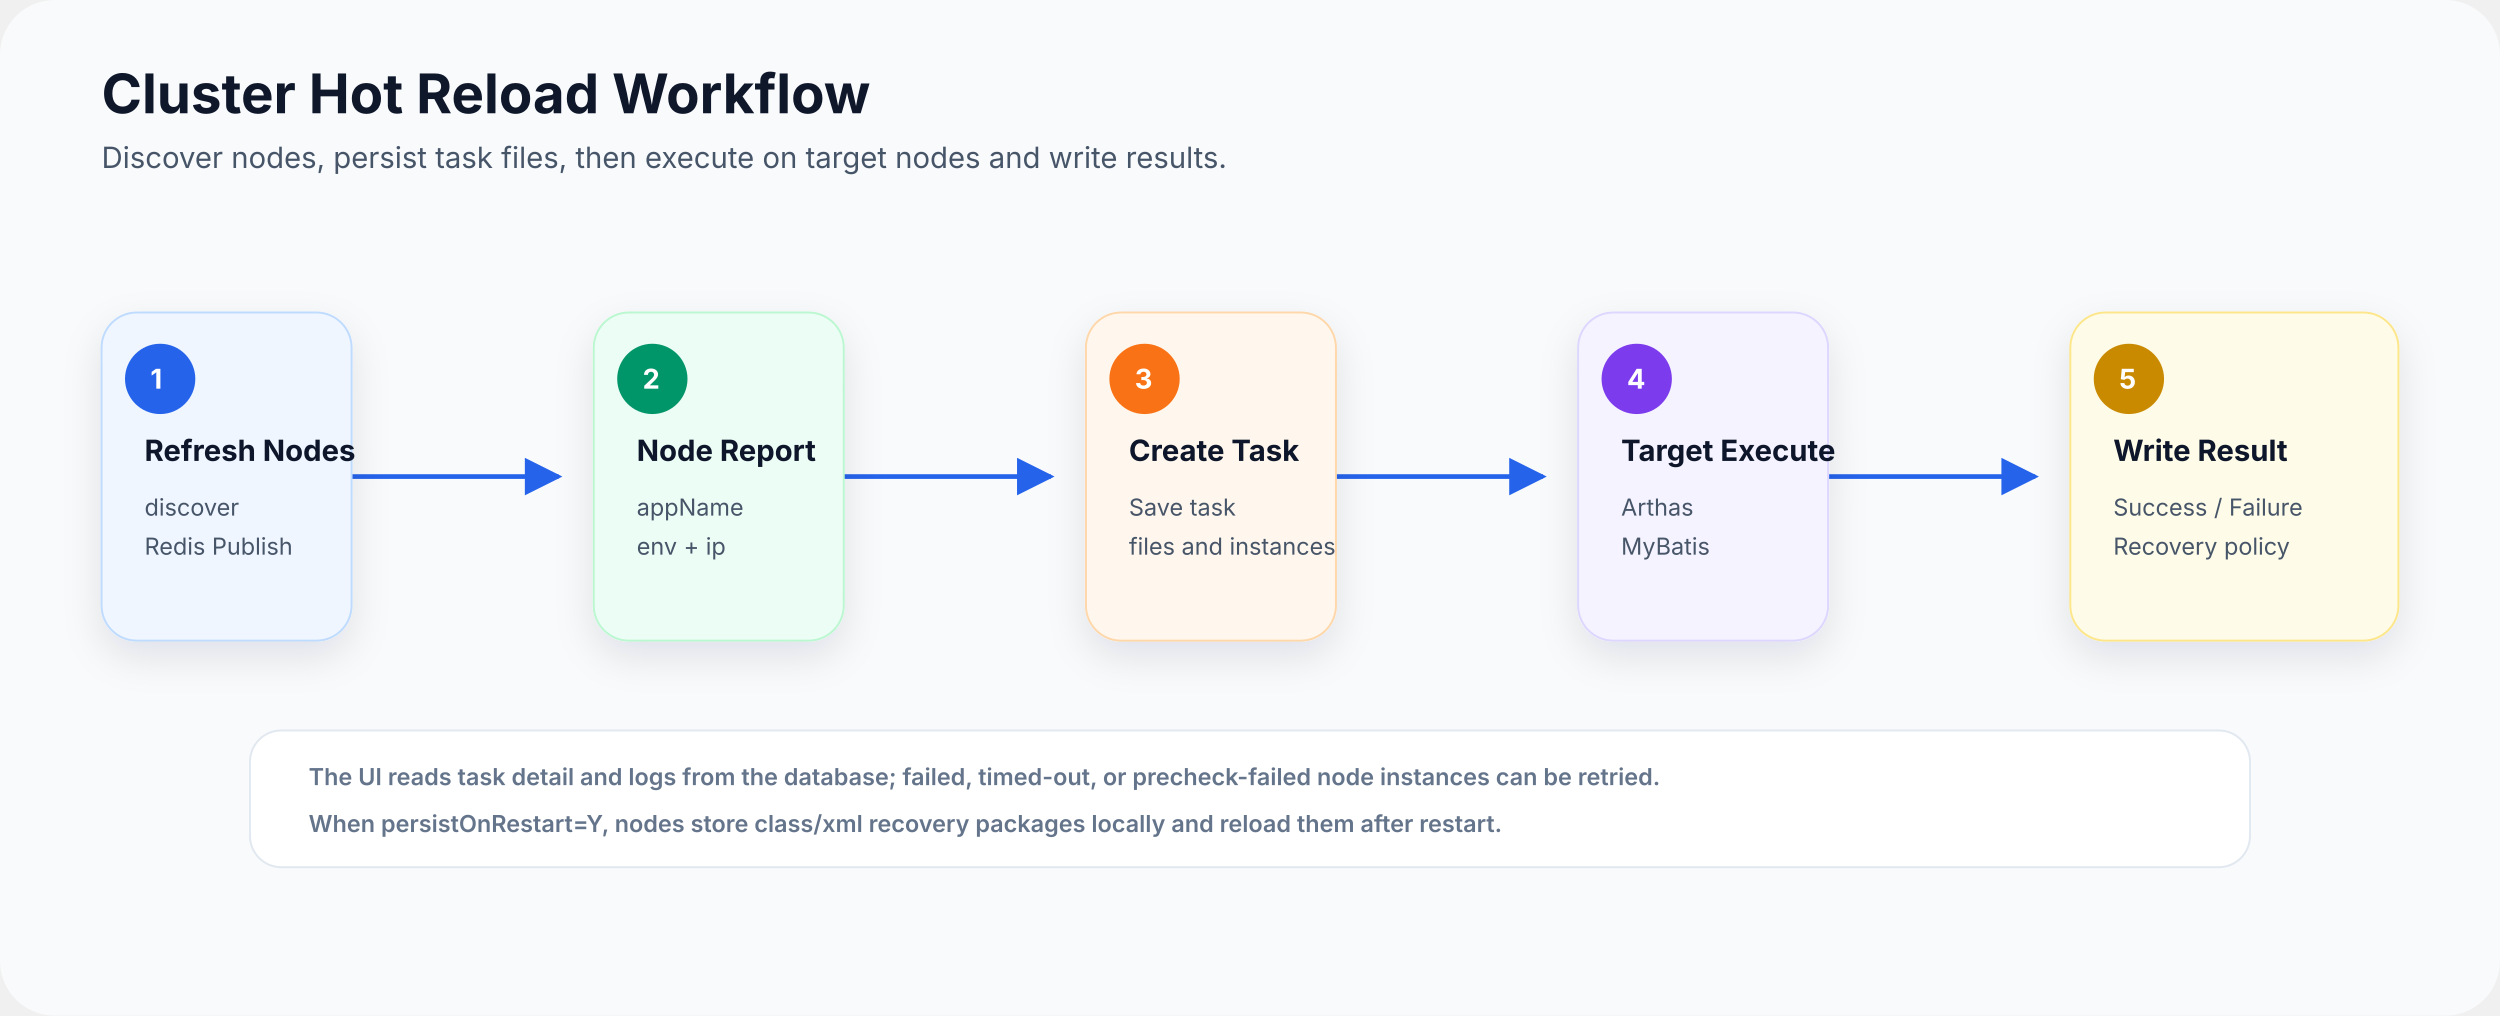
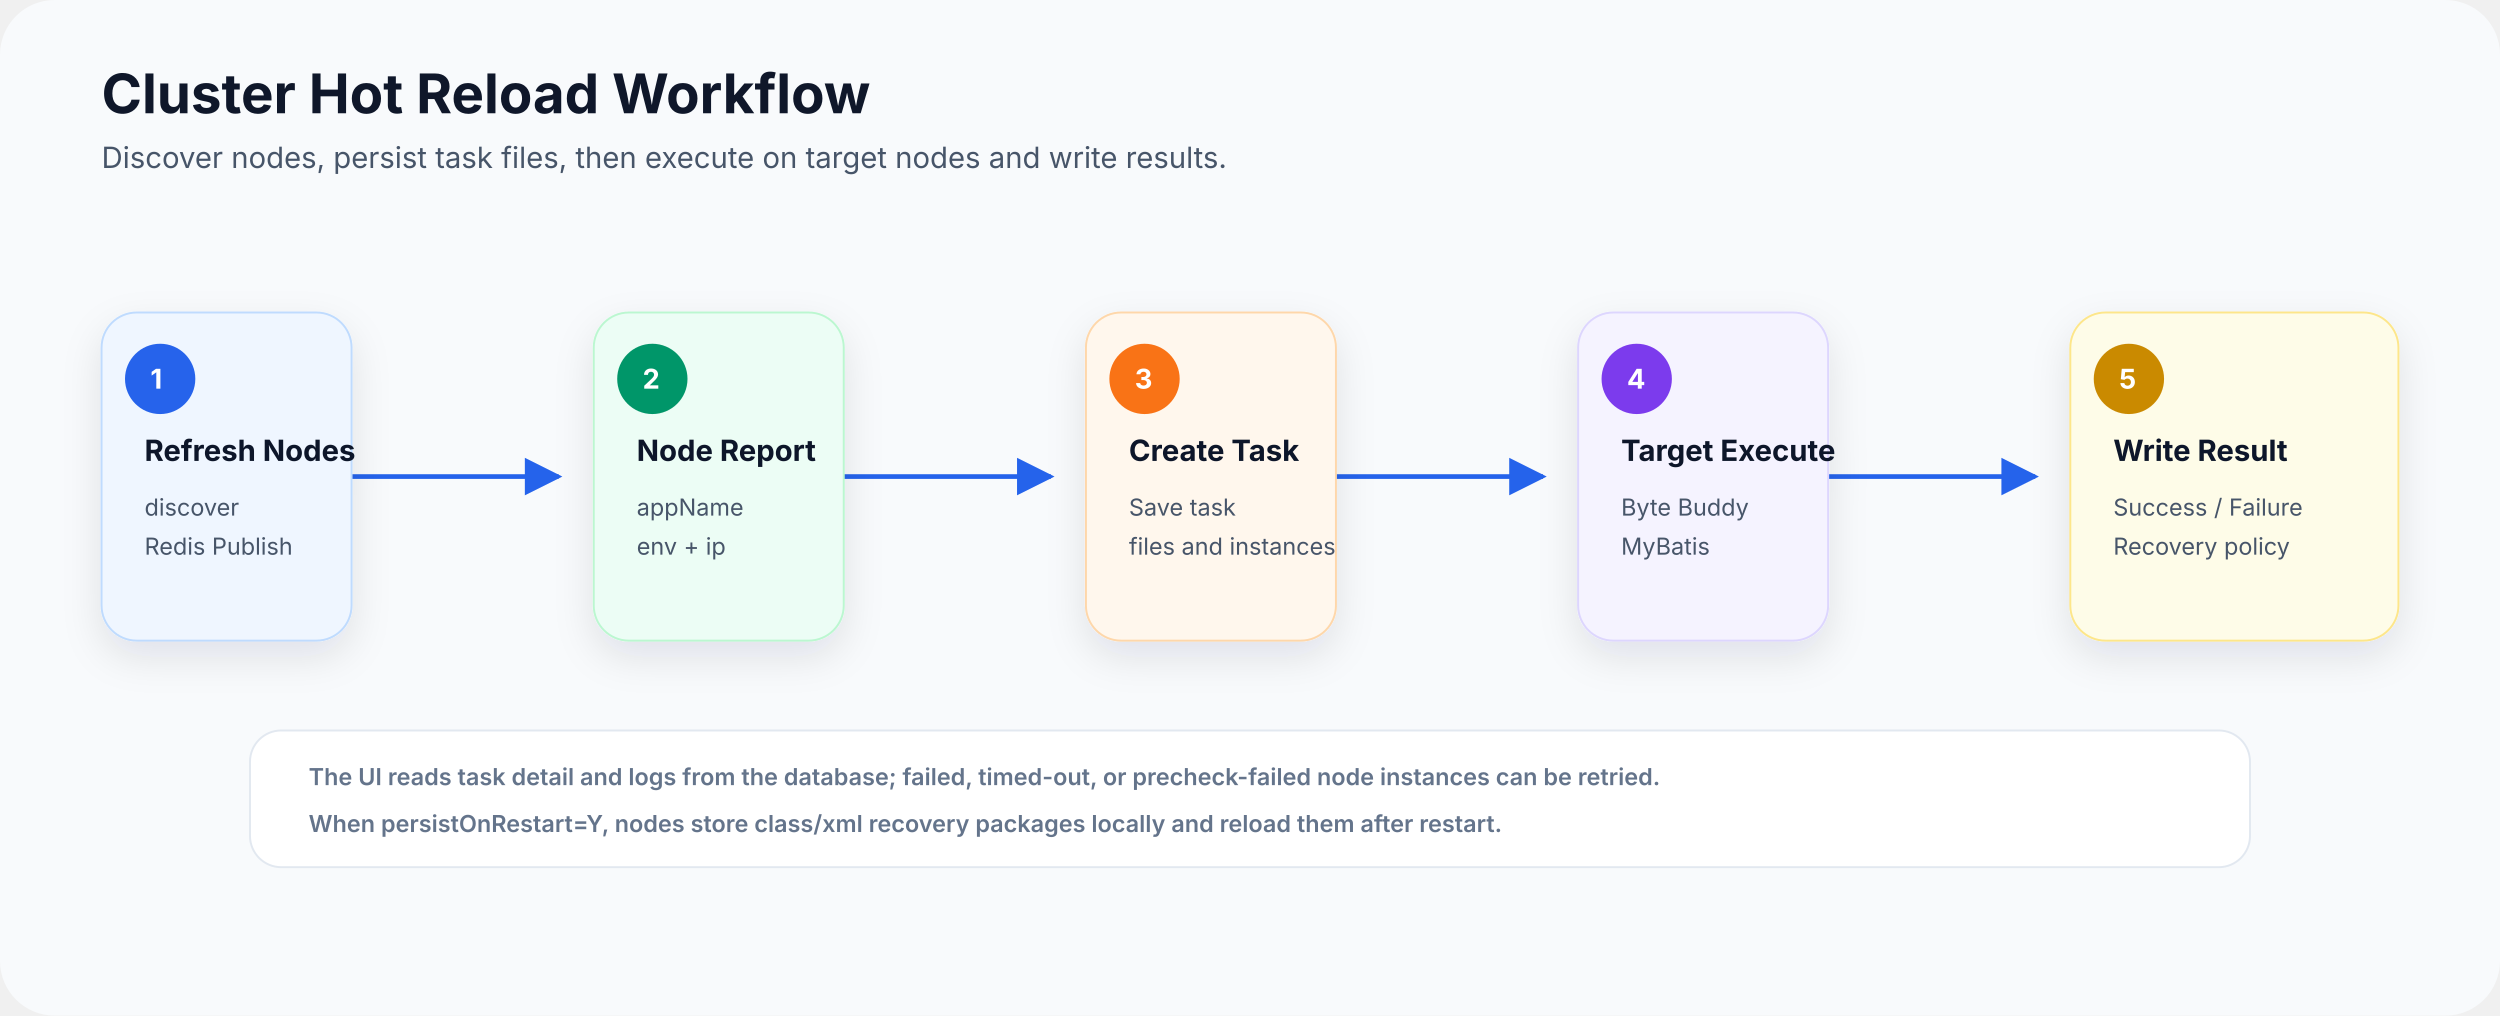
<svg xmlns="http://www.w3.org/2000/svg" width="1280" height="520" viewBox="0 0 1280 520" role="img" aria-labelledby="title desc">
  <defs>
    <filter id="shadow" x="-20%" y="-20%" width="140%" height="140%">
      <feDropShadow dx="0" dy="8" stdDeviation="10" flood-color="#0f172a" flood-opacity="0.10" />
    </filter>
    <marker id="arrow" viewBox="0 0 10 10" refX="9" refY="5" markerWidth="8" markerHeight="8" orient="auto-start-reverse">
      <path d="M 0 0 L 10 5 L 0 10 z" fill="#2563eb" />
    </marker>
    <style>
      .bg { fill:#f8fafc; }
      .title { fill:#0f172a; font:700 28px "Inter","Segoe UI","Microsoft YaHei",sans-serif; }
      .subtitle { fill:#475569; font:400 15px "Inter","Segoe UI","Microsoft YaHei",sans-serif; }
      .step-title { fill:#0f172a; font:700 15px "Inter","Segoe UI","Microsoft YaHei",sans-serif; }
      .step-text { fill:#475569; font:400 12px "Inter","Segoe UI","Microsoft YaHei",sans-serif; }
      .num { fill:#ffffff; font:700 14px "Inter","Segoe UI","Microsoft YaHei",sans-serif; }
      .line { stroke:#2563eb; stroke-width:2.4; fill:none; marker-end:url(#arrow); }
      .note { fill:#64748b; font:600 12px "Inter","Segoe UI","Microsoft YaHei",sans-serif; }
    </style>
  </defs>
  <rect class="bg" x="0" y="0" width="1280" height="520" rx="28" />
  <text class="title" x="52" y="58">Cluster Hot Reload Workflow</text>
  <text class="subtitle" x="52" y="86">Discover nodes, persist task files, then execute on target nodes and write results.</text>
  <path class="line" d="M152 244 L286 244" />
  <path class="line" d="M404 244 L538 244" />
  <path class="line" d="M656 244 L790 244" />
  <path class="line" d="M908 244 L1042 244" />
  <g filter="url(#shadow)">
    <rect x="52" y="160" width="128" height="168" rx="18" fill="#eff6ff" stroke="#bfdbfe" />
    <circle cx="82" cy="194" r="18" fill="#2563eb" />
    <text class="num" x="77" y="199">1</text>
    <text class="step-title" x="74" y="236">Refresh Nodes</text>
    <text class="step-text" x="74" y="264">discover</text>
    <text class="step-text" x="74" y="284">Redis Publish</text>
  </g>
  <g filter="url(#shadow)">
    <rect x="304" y="160" width="128" height="168" rx="18" fill="#ecfdf5" stroke="#bbf7d0" />
    <circle cx="334" cy="194" r="18" fill="#059669" />
    <text class="num" x="329" y="199">2</text>
    <text class="step-title" x="326" y="236">Node Report</text>
    <text class="step-text" x="326" y="264">appName</text>
    <text class="step-text" x="326" y="284">env + ip</text>
  </g>
  <g filter="url(#shadow)">
    <rect x="556" y="160" width="128" height="168" rx="18" fill="#fff7ed" stroke="#fed7aa" />
    <circle cx="586" cy="194" r="18" fill="#f97316" />
    <text class="num" x="581" y="199">3</text>
    <text class="step-title" x="578" y="236">Create Task</text>
    <text class="step-text" x="578" y="264">Save task</text>
    <text class="step-text" x="578" y="284">files and instances</text>
  </g>
  <g filter="url(#shadow)">
    <rect x="808" y="160" width="128" height="168" rx="18" fill="#f5f3ff" stroke="#ddd6fe" />
    <circle cx="838" cy="194" r="18" fill="#7c3aed" />
    <text class="num" x="833" y="199">4</text>
    <text class="step-title" x="830" y="236">Target Execute</text>
-     <text class="step-text" x="830" y="264">Arthas</text>
+     <text class="step-text" x="830" y="264">Byte Buddy</text>
    <text class="step-text" x="830" y="284">MyBatis</text>
  </g>
  <g filter="url(#shadow)">
    <rect x="1060" y="160" width="168" height="168" rx="18" fill="#fefce8" stroke="#fde68a" />
    <circle cx="1090" cy="194" r="18" fill="#ca8a04" />
    <text class="num" x="1085" y="199">5</text>
    <text class="step-title" x="1082" y="236">Write Result</text>
    <text class="step-text" x="1082" y="264">Success / Failure</text>
    <text class="step-text" x="1082" y="284">Recovery policy</text>
  </g>
  <rect x="128" y="374" width="1024" height="70" rx="16" fill="#ffffff" stroke="#e2e8f0" />
  <text class="note" x="158" y="402">The UI reads task detail and logs from the database; failed, timed-out, or precheck-failed node instances can be retried.</text>
  <text class="note" x="158" y="426">When persistOnRestart=Y, nodes store class/xml recovery packages locally and reload them after restart.</text>
</svg>
